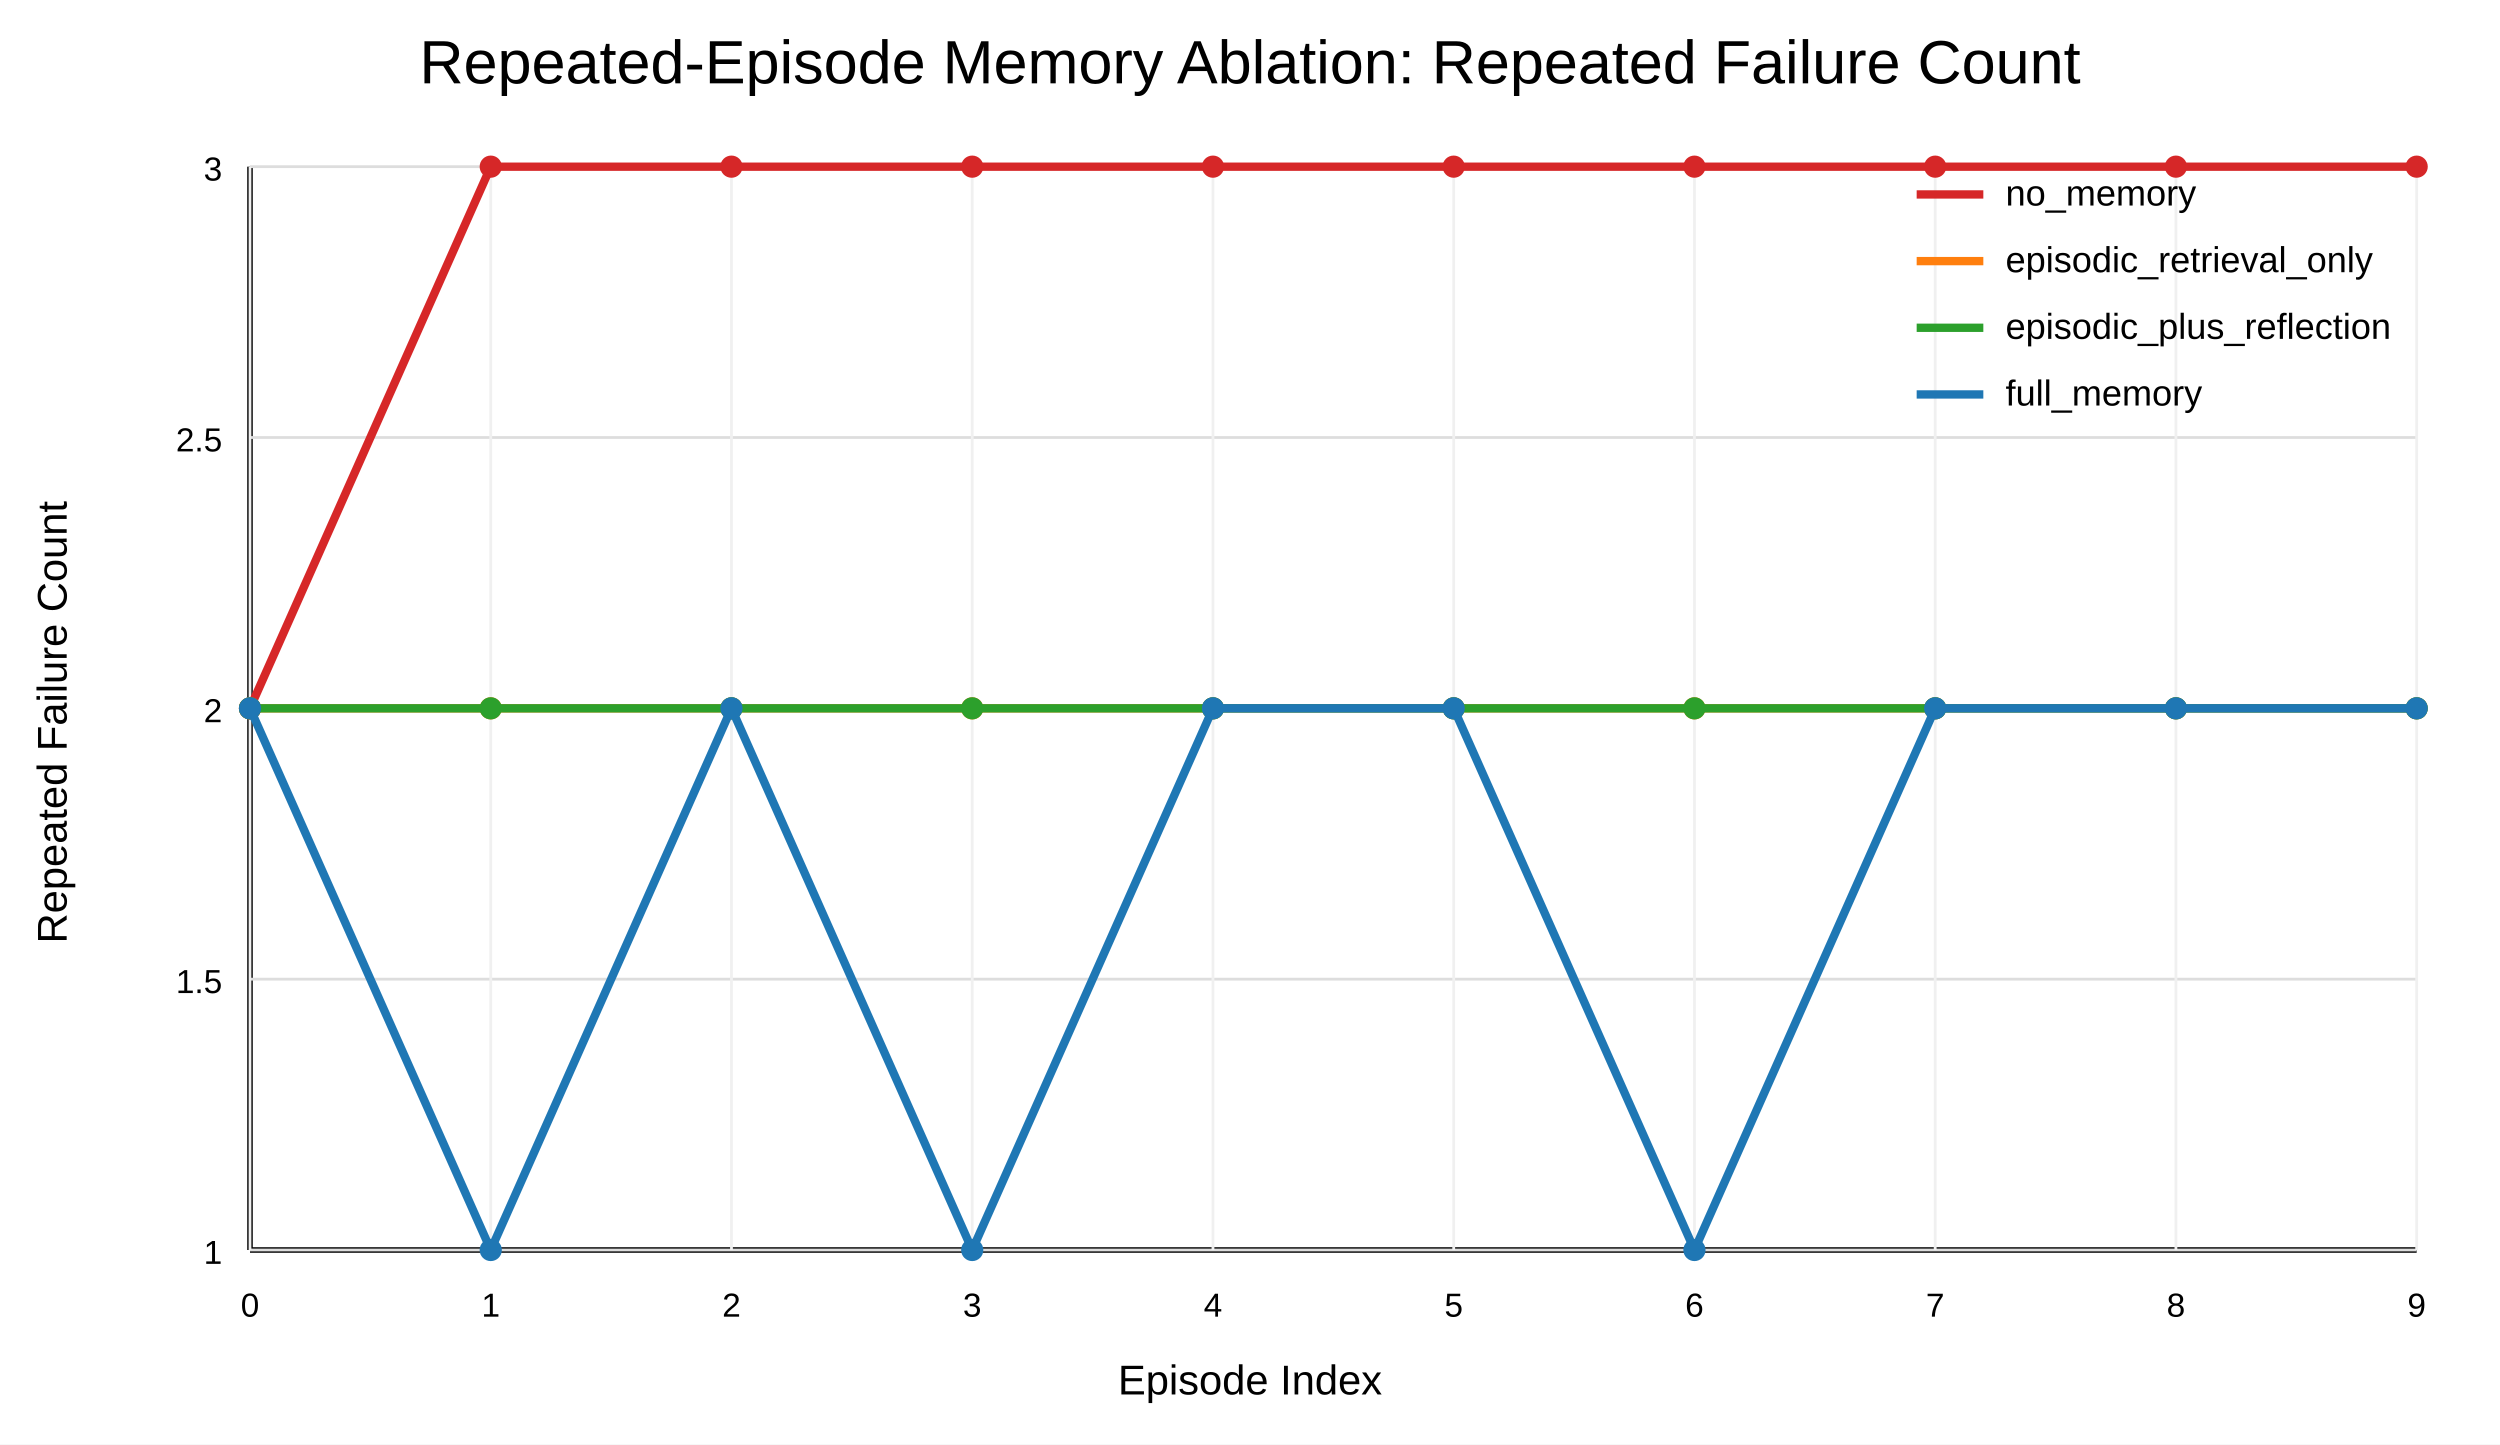
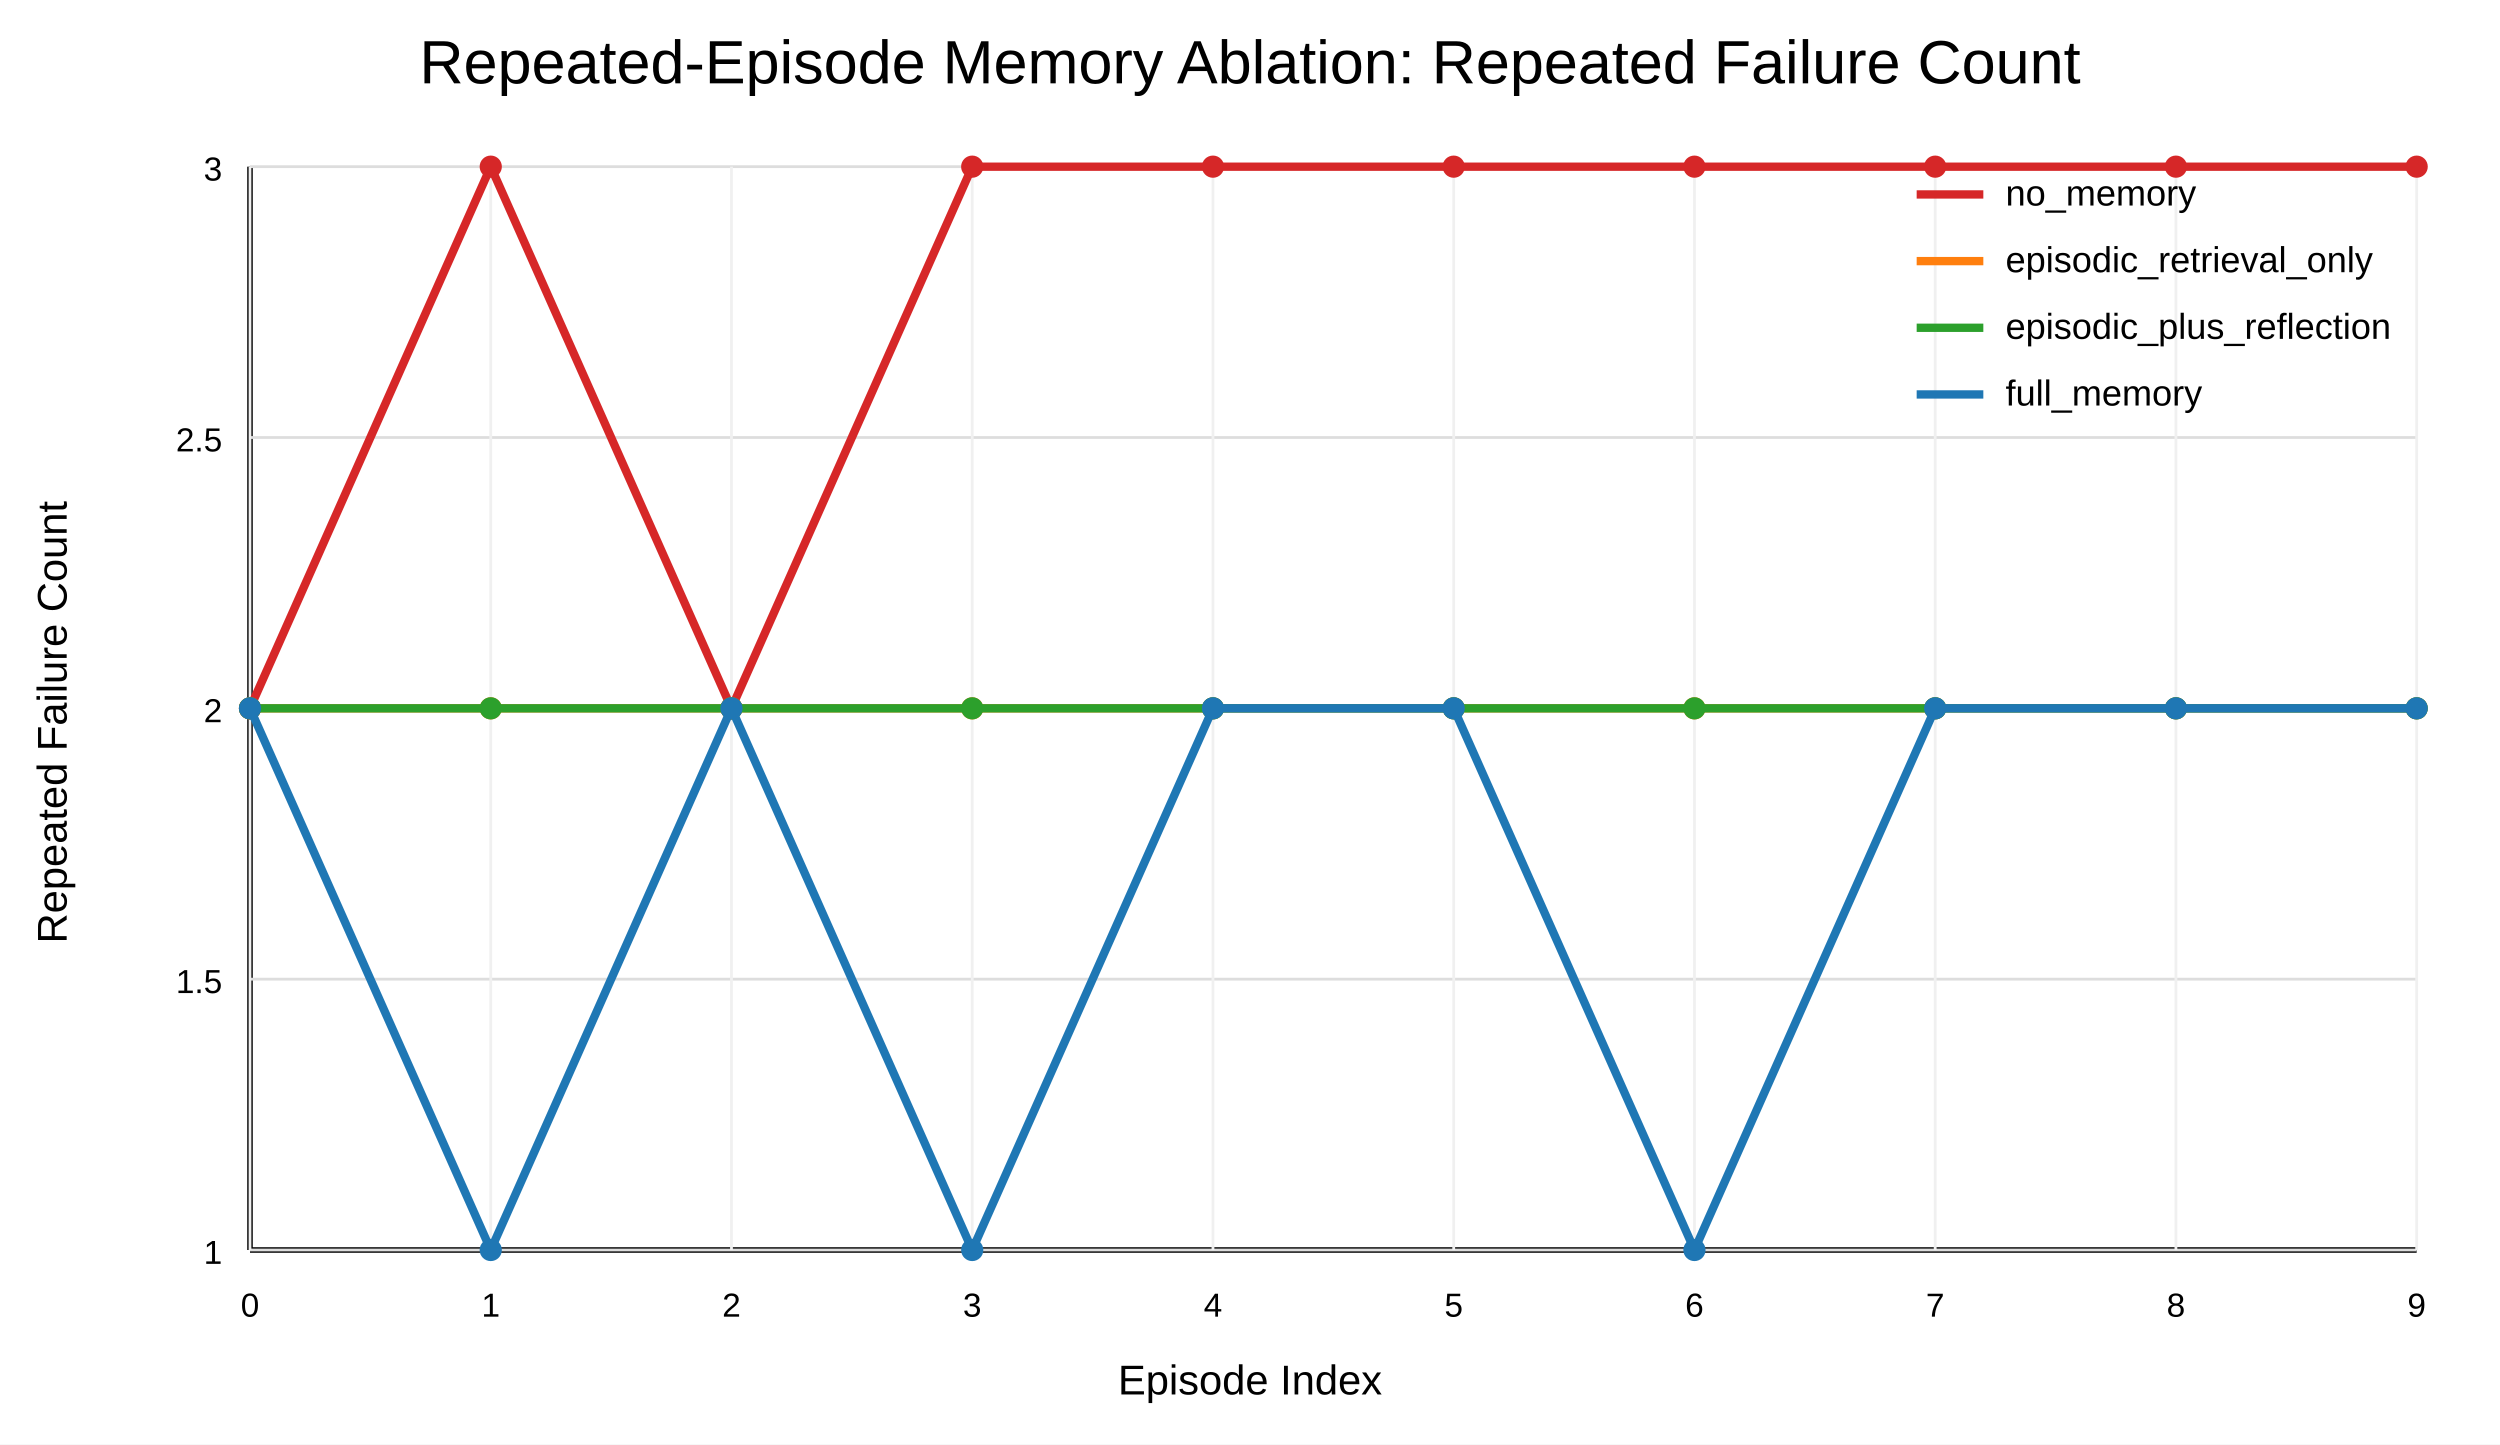
<svg xmlns="http://www.w3.org/2000/svg" width="900" height="520" viewBox="0 0 900 520">
  <rect width="100%" height="100%" fill="white" />
  <text x="450.0" y="30" text-anchor="middle" font-size="22" font-family="Arial">Repeated-Episode Memory Ablation: Repeated Failure Count</text>
  <line x1="90" y1="60" x2="90" y2="450" stroke="black" stroke-width="2" />
  <line x1="90" y1="450" x2="870" y2="450" stroke="black" stroke-width="2" />
  <line x1="90" y1="450.0" x2="870" y2="450.0" stroke="#dddddd" stroke-width="1" />
  <text x="80" y="455.0" text-anchor="end" font-size="12" font-family="Arial">1</text>
  <line x1="90" y1="352.5" x2="870" y2="352.5" stroke="#dddddd" stroke-width="1" />
  <text x="80" y="357.5" text-anchor="end" font-size="12" font-family="Arial">1.5</text>
  <line x1="90" y1="255.0" x2="870" y2="255.0" stroke="#dddddd" stroke-width="1" />
  <text x="80" y="260.0" text-anchor="end" font-size="12" font-family="Arial">2</text>
  <line x1="90" y1="157.5" x2="870" y2="157.5" stroke="#dddddd" stroke-width="1" />
  <text x="80" y="162.5" text-anchor="end" font-size="12" font-family="Arial">2.5</text>
  <line x1="90" y1="60.0" x2="870" y2="60.0" stroke="#dddddd" stroke-width="1" />
  <text x="80" y="65.0" text-anchor="end" font-size="12" font-family="Arial">3</text>
  <line x1="90.0" y1="60" x2="90.0" y2="450" stroke="#f0f0f0" stroke-width="1" />
  <text x="90.0" y="474" text-anchor="middle" font-size="12" font-family="Arial">0</text>
  <line x1="176.667" y1="60" x2="176.667" y2="450" stroke="#f0f0f0" stroke-width="1" />
  <text x="176.667" y="474" text-anchor="middle" font-size="12" font-family="Arial">1</text>
  <line x1="263.333" y1="60" x2="263.333" y2="450" stroke="#f0f0f0" stroke-width="1" />
  <text x="263.333" y="474" text-anchor="middle" font-size="12" font-family="Arial">2</text>
  <line x1="350.0" y1="60" x2="350.0" y2="450" stroke="#f0f0f0" stroke-width="1" />
  <text x="350.0" y="474" text-anchor="middle" font-size="12" font-family="Arial">3</text>
  <line x1="436.667" y1="60" x2="436.667" y2="450" stroke="#f0f0f0" stroke-width="1" />
  <text x="436.667" y="474" text-anchor="middle" font-size="12" font-family="Arial">4</text>
  <line x1="523.333" y1="60" x2="523.333" y2="450" stroke="#f0f0f0" stroke-width="1" />
  <text x="523.333" y="474" text-anchor="middle" font-size="12" font-family="Arial">5</text>
  <line x1="610.0" y1="60" x2="610.0" y2="450" stroke="#f0f0f0" stroke-width="1" />
  <text x="610.0" y="474" text-anchor="middle" font-size="12" font-family="Arial">6</text>
  <line x1="696.667" y1="60" x2="696.667" y2="450" stroke="#f0f0f0" stroke-width="1" />
  <text x="696.667" y="474" text-anchor="middle" font-size="12" font-family="Arial">7</text>
  <line x1="783.333" y1="60" x2="783.333" y2="450" stroke="#f0f0f0" stroke-width="1" />
  <text x="783.333" y="474" text-anchor="middle" font-size="12" font-family="Arial">8</text>
  <line x1="870.0" y1="60" x2="870.0" y2="450" stroke="#f0f0f0" stroke-width="1" />
  <text x="870.0" y="474" text-anchor="middle" font-size="12" font-family="Arial">9</text>
-   <polyline fill="none" stroke="#d62728" stroke-width="3" points="90.00,255.00 176.67,60.00 263.33,60.00 350.00,60.00 436.67,60.00 523.33,60.00 610.00,60.00 696.67,60.00 783.33,60.00 870.00,60.00" />
+   <polyline fill="none" stroke="#d62728" stroke-width="3" points="90.00,255.00 176.67,60.00 263.33,255.00 350.00,60.00 436.67,60.00 523.33,60.00 610.00,60.00 696.67,60.00 783.33,60.00 870.00,60.00" />
  <circle cx="90.00" cy="255.00" r="4" fill="#d62728" />
  <circle cx="176.67" cy="60.00" r="4" fill="#d62728" />
-   <circle cx="263.33" cy="60.00" r="4" fill="#d62728" />
+   <circle cx="263.33" cy="255.00" r="4" fill="#d62728" />
  <circle cx="350.00" cy="60.00" r="4" fill="#d62728" />
  <circle cx="436.67" cy="60.00" r="4" fill="#d62728" />
  <circle cx="523.33" cy="60.00" r="4" fill="#d62728" />
  <circle cx="610.00" cy="60.00" r="4" fill="#d62728" />
  <circle cx="696.67" cy="60.00" r="4" fill="#d62728" />
  <circle cx="783.33" cy="60.00" r="4" fill="#d62728" />
  <circle cx="870.00" cy="60.00" r="4" fill="#d62728" />
  <polyline fill="none" stroke="#ff7f0e" stroke-width="3" points="90.00,255.00 176.67,255.00 263.33,255.00 350.00,255.00 436.67,255.00 523.33,255.00 610.00,255.00 696.67,255.00 783.33,255.00 870.00,255.00" />
  <circle cx="90.00" cy="255.00" r="4" fill="#ff7f0e" />
  <circle cx="176.67" cy="255.00" r="4" fill="#ff7f0e" />
  <circle cx="263.33" cy="255.00" r="4" fill="#ff7f0e" />
  <circle cx="350.00" cy="255.00" r="4" fill="#ff7f0e" />
  <circle cx="436.67" cy="255.00" r="4" fill="#ff7f0e" />
  <circle cx="523.33" cy="255.00" r="4" fill="#ff7f0e" />
  <circle cx="610.00" cy="255.00" r="4" fill="#ff7f0e" />
  <circle cx="696.67" cy="255.00" r="4" fill="#ff7f0e" />
  <circle cx="783.33" cy="255.00" r="4" fill="#ff7f0e" />
  <circle cx="870.00" cy="255.00" r="4" fill="#ff7f0e" />
  <polyline fill="none" stroke="#2ca02c" stroke-width="3" points="90.00,255.00 176.67,255.00 263.33,255.00 350.00,255.00 436.67,255.00 523.33,255.00 610.00,255.00 696.67,255.00 783.33,255.00 870.00,255.00" />
  <circle cx="90.00" cy="255.00" r="4" fill="#2ca02c" />
  <circle cx="176.67" cy="255.00" r="4" fill="#2ca02c" />
  <circle cx="263.33" cy="255.00" r="4" fill="#2ca02c" />
  <circle cx="350.00" cy="255.00" r="4" fill="#2ca02c" />
  <circle cx="436.67" cy="255.00" r="4" fill="#2ca02c" />
  <circle cx="523.33" cy="255.00" r="4" fill="#2ca02c" />
  <circle cx="610.00" cy="255.00" r="4" fill="#2ca02c" />
  <circle cx="696.67" cy="255.00" r="4" fill="#2ca02c" />
  <circle cx="783.33" cy="255.00" r="4" fill="#2ca02c" />
  <circle cx="870.00" cy="255.00" r="4" fill="#2ca02c" />
  <polyline fill="none" stroke="#1f77b4" stroke-width="3" points="90.00,255.00 176.67,450.00 263.33,255.00 350.00,450.00 436.67,255.00 523.33,255.00 610.00,450.00 696.67,255.00 783.33,255.00 870.00,255.00" />
  <circle cx="90.00" cy="255.00" r="4" fill="#1f77b4" />
  <circle cx="176.67" cy="450.00" r="4" fill="#1f77b4" />
  <circle cx="263.33" cy="255.00" r="4" fill="#1f77b4" />
  <circle cx="350.00" cy="450.00" r="4" fill="#1f77b4" />
  <circle cx="436.67" cy="255.00" r="4" fill="#1f77b4" />
  <circle cx="523.33" cy="255.00" r="4" fill="#1f77b4" />
  <circle cx="610.00" cy="450.00" r="4" fill="#1f77b4" />
  <circle cx="696.67" cy="255.00" r="4" fill="#1f77b4" />
  <circle cx="783.33" cy="255.00" r="4" fill="#1f77b4" />
  <circle cx="870.00" cy="255.00" r="4" fill="#1f77b4" />
  <line x1="690" y1="70" x2="714" y2="70" stroke="#d62728" stroke-width="3" />
  <text x="722" y="74" font-size="13" font-family="Arial">no_memory</text>
  <line x1="690" y1="94" x2="714" y2="94" stroke="#ff7f0e" stroke-width="3" />
  <text x="722" y="98" font-size="13" font-family="Arial">episodic_retrieval_only</text>
  <line x1="690" y1="118" x2="714" y2="118" stroke="#2ca02c" stroke-width="3" />
  <text x="722" y="122" font-size="13" font-family="Arial">episodic_plus_reflection</text>
  <line x1="690" y1="142" x2="714" y2="142" stroke="#1f77b4" stroke-width="3" />
  <text x="722" y="146" font-size="13" font-family="Arial">full_memory</text>
  <text x="450.0" y="502" text-anchor="middle" font-size="15" font-family="Arial">Episode Index</text>
  <text x="24" y="260.0" text-anchor="middle" font-size="15" font-family="Arial" transform="rotate(-90 24 260.0)">Repeated Failure Count</text>
</svg>
